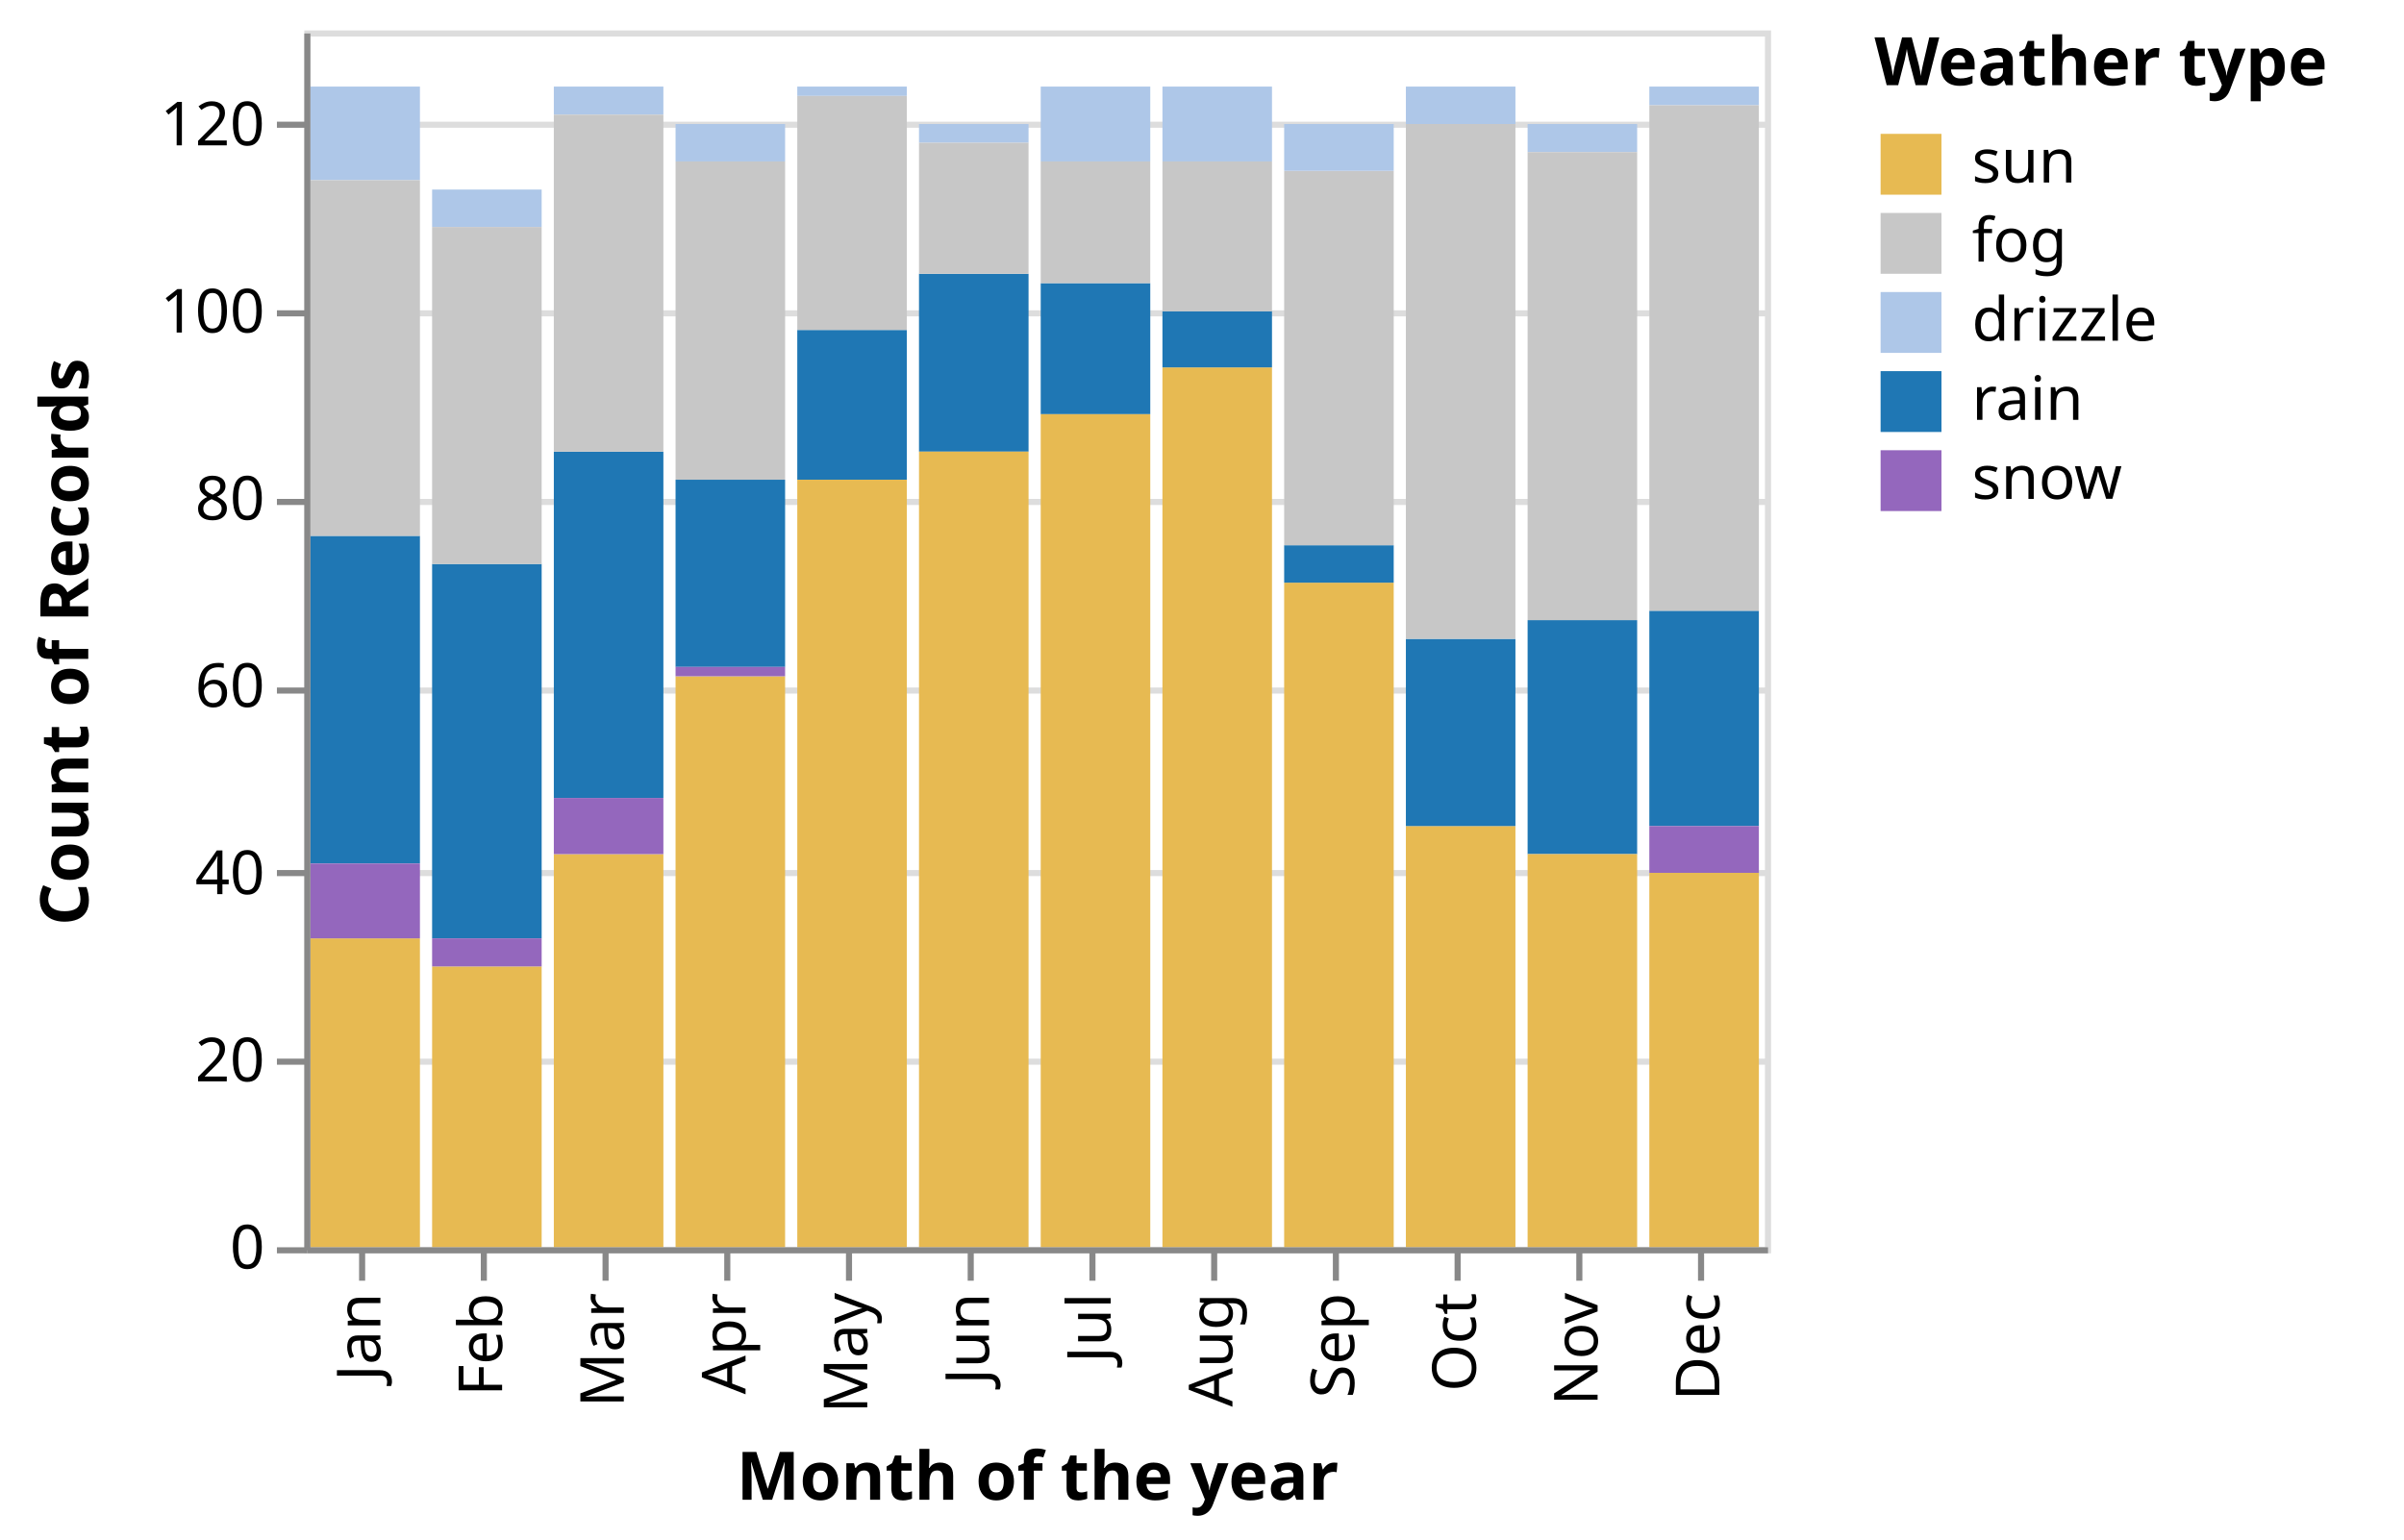
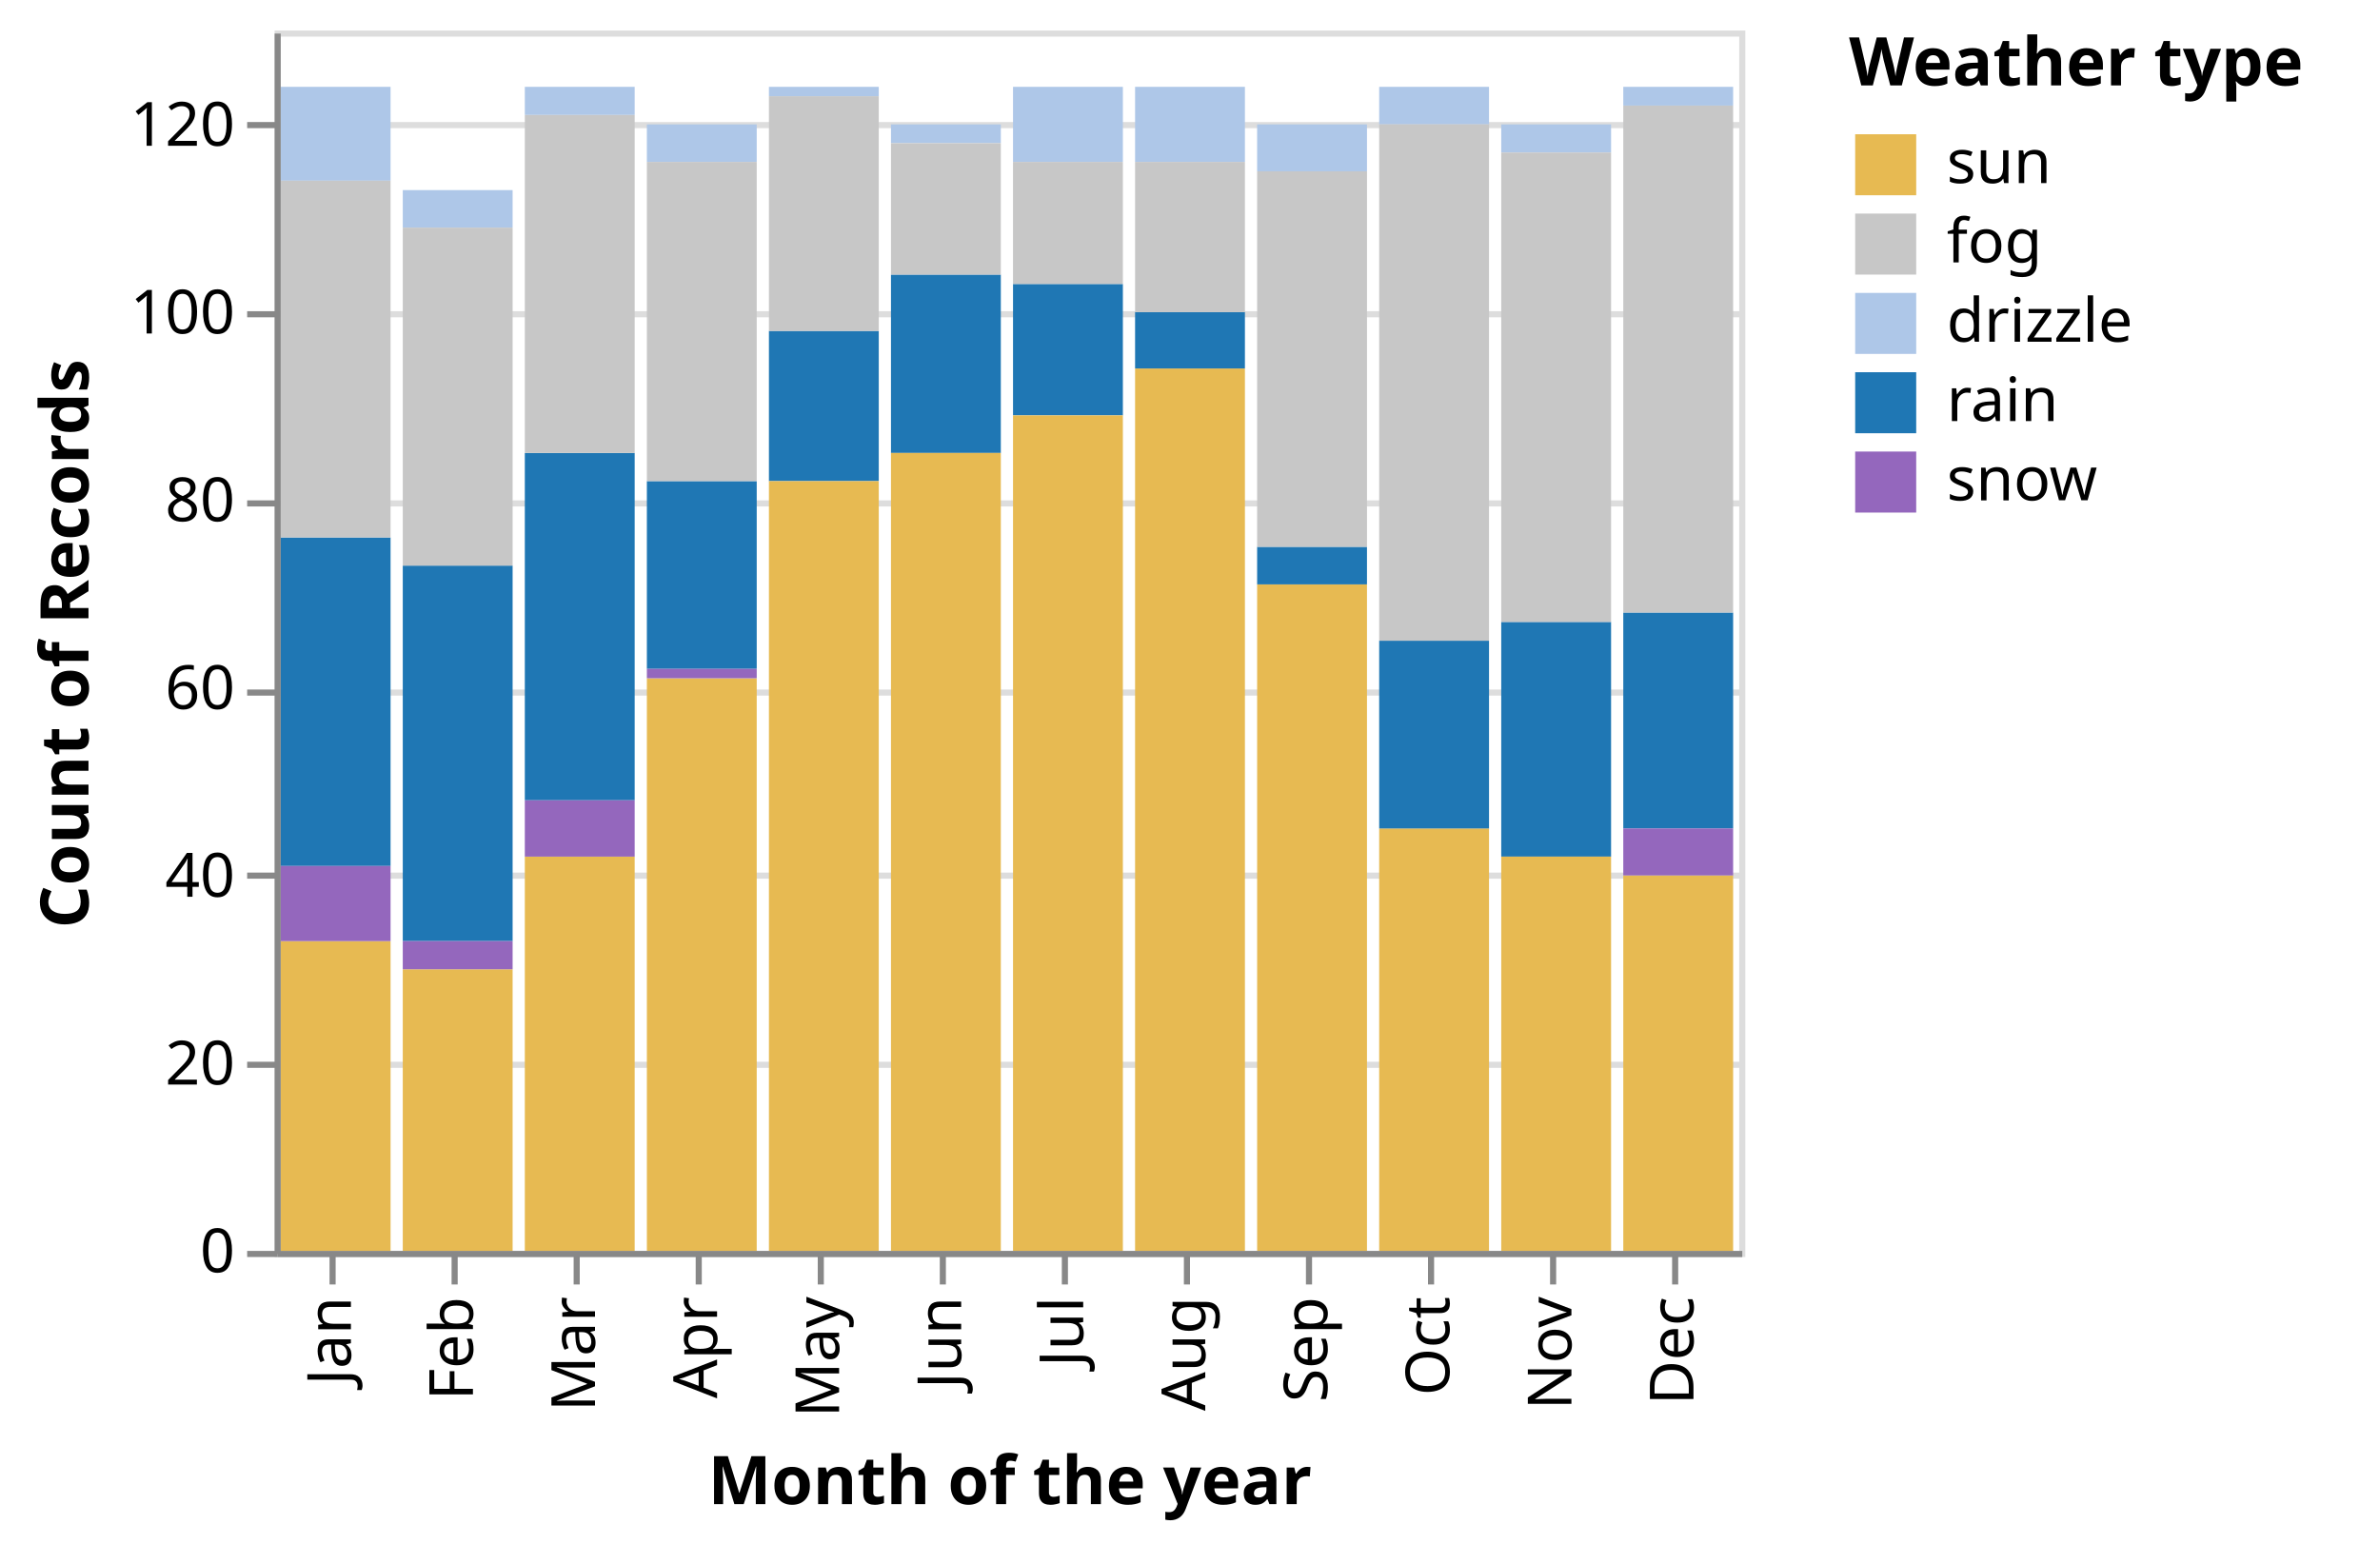
- <svg xmlns="http://www.w3.org/2000/svg" class="marks" width="395" height="253" viewBox="0 0 395 253" version="1.1">
-   <g transform="translate(50,5)">
+ <svg xmlns="http://www.w3.org/2000/svg" class="marks" width="390" height="253" viewBox="0 0 390 253" version="1.1">
+   <g transform="translate(45,5)">
    <g class="mark-group role-frame root">
      <g transform="translate(0,0)">
        <path class="background" d="M0.5,0.5h240v200h-240Z" style="fill: none; stroke: #ddd;" />
        <g>
          <g class="mark-group role-axis">
            <g transform="translate(0.5,0.5)">
              <path class="background" d="M0,0h0v0h0Z" style="pointer-events: none; fill: none;" />
              <g>
                <g class="mark-rule role-axis-grid" style="pointer-events: none;">
                  <line transform="translate(0,200)" x2="240" y2="0" style="fill: none; stroke: #ddd; stroke-width: 1; opacity: 1;" />
                  <line transform="translate(0,169)" x2="240" y2="0" style="fill: none; stroke: #ddd; stroke-width: 1; opacity: 1;" />
                  <line transform="translate(0,138)" x2="240" y2="0" style="fill: none; stroke: #ddd; stroke-width: 1; opacity: 1;" />
                  <line transform="translate(0,108)" x2="240" y2="0" style="fill: none; stroke: #ddd; stroke-width: 1; opacity: 1;" />
                  <line transform="translate(0,77)" x2="240" y2="0" style="fill: none; stroke: #ddd; stroke-width: 1; opacity: 1;" />
                  <line transform="translate(0,46)" x2="240" y2="0" style="fill: none; stroke: #ddd; stroke-width: 1; opacity: 1;" />
                  <line transform="translate(0,15)" x2="240" y2="0" style="fill: none; stroke: #ddd; stroke-width: 1; opacity: 1;" />
                </g>
              </g>
            </g>
          </g>
          <g class="mark-rect role-mark marks">
            <path d="M1,9.231h18v15.385h-18Z" style="fill: #aec7e8;" />
            <path d="M1,83.077h18v53.846h-18Z" style="fill: #1f77b4;" />
            <path d="M1,149.231h18v50.769h-18Z" style="fill: #e7ba52;" />
            <path d="M1,136.923h18v12.308h-18Z" style="fill: #9467bd;" />
            <path d="M21,87.692h18v61.538h-18Z" style="fill: #1f77b4;" />
            <path d="M21,153.846h18v46.154h-18Z" style="fill: #e7ba52;" />
            <path d="M21,26.154h18v6.154h-18Z" style="fill: #aec7e8;" />
            <path d="M21,149.231h18v4.615h-18Z" style="fill: #9467bd;" />
            <path d="M41,135.385h18v64.615h-18Z" style="fill: #e7ba52;" />
            <path d="M41,69.231h18v56.923h-18Z" style="fill: #1f77b4;" />
            <path d="M41,126.154h18v9.231h-18Z" style="fill: #9467bd;" />
            <path d="M41,9.231h18v4.615h-18Z" style="fill: #aec7e8;" />
            <path d="M61,73.846h18v30.769h-18Z" style="fill: #1f77b4;" />
            <path d="M61,106.154h18v93.846h-18Z" style="fill: #e7ba52;" />
            <path d="M61,104.615h18v1.538h-18Z" style="fill: #9467bd;" />
            <path d="M61,15.385h18v6.154h-18Z" style="fill: #aec7e8;" />
            <path d="M81,49.231h18v24.615h-18Z" style="fill: #1f77b4;" />
            <path d="M81,73.846h18v126.154h-18Z" style="fill: #e7ba52;" />
            <path d="M81,9.231h18v1.538h-18Z" style="fill: #aec7e8;" />
            <path d="M101,40h18v29.231h-18Z" style="fill: #1f77b4;" />
            <path d="M101,69.231h18v130.769h-18Z" style="fill: #e7ba52;" />
            <path d="M101,15.385h18v3.077h-18Z" style="fill: #aec7e8;" />
            <path d="M121,41.538h18v21.538h-18Z" style="fill: #1f77b4;" />
            <path d="M121,63.077h18v136.923h-18Z" style="fill: #e7ba52;" />
            <path d="M121,9.231h18v12.308h-18Z" style="fill: #aec7e8;" />
            <path d="M121,21.538h18v20h-18Z" style="fill: #c7c7c7;" />
            <path d="M141,9.231h18v12.308h-18Z" style="fill: #aec7e8;" />
            <path d="M141,55.385h18v144.615h-18Z" style="fill: #e7ba52;" />
            <path d="M141,46.154h18v9.231h-18Z" style="fill: #1f77b4;" />
            <path d="M161,90.769h18v109.231h-18Z" style="fill: #e7ba52;" />
            <path d="M161,84.615h18v6.154h-18Z" style="fill: #1f77b4;" />
            <path d="M161,23.077h18v61.538h-18Z" style="fill: #c7c7c7;" />
            <path d="M161,15.385h18v7.692h-18Z" style="fill: #aec7e8;" />
            <path d="M181,130.769h18v69.231h-18Z" style="fill: #e7ba52;" />
            <path d="M181,9.231h18v6.154h-18Z" style="fill: #aec7e8;" />
            <path d="M181,100h18v30.769h-18Z" style="fill: #1f77b4;" />
            <path d="M201,96.923h18v38.462h-18Z" style="fill: #1f77b4;" />
            <path d="M201,135.385h18v64.615h-18Z" style="fill: #e7ba52;" />
            <path d="M201,15.385h18v4.615h-18Z" style="fill: #aec7e8;" />
            <path d="M201,20h18v76.923h-18Z" style="fill: #c7c7c7;" />
            <path d="M221,95.385h18v35.385h-18Z" style="fill: #1f77b4;" />
            <path d="M221,138.462h18v61.538h-18Z" style="fill: #e7ba52;" />
            <path d="M221,130.769h18v7.692h-18Z" style="fill: #9467bd;" />
            <path d="M221,9.231h18v3.077h-18Z" style="fill: #aec7e8;" />
            <path d="M41,13.846h18v55.385h-18Z" style="fill: #c7c7c7;" />
            <path d="M61,21.538h18v52.308h-18Z" style="fill: #c7c7c7;" />
            <path d="M81,10.769h18v38.462h-18Z" style="fill: #c7c7c7;" />
            <path d="M101,18.462h18v21.538h-18Z" style="fill: #c7c7c7;" />
            <path d="M141,21.538h18v24.615h-18Z" style="fill: #c7c7c7;" />
            <path d="M181,15.385h18v84.615h-18Z" style="fill: #c7c7c7;" />
            <path d="M221,12.308h18v83.077h-18Z" style="fill: #c7c7c7;" />
            <path d="M1,24.615h18v58.462h-18Z" style="fill: #c7c7c7;" />
            <path d="M21,32.308h18v55.385h-18Z" style="fill: #c7c7c7;" />
          </g>
          <g class="mark-group role-legend">
            <g transform="translate(258,0)">
              <path class="background" d="M0,0h82v79h-82Z" style="pointer-events: none; fill: none;" />
              <g>
                <g class="mark-group role-legend-entry">
                  <g transform="translate(0,16)">
                    <path class="background" d="M0,0h0v0h0Z" style="pointer-events: none; fill: none;" />
                    <g>
                      <g class="mark-group role-scope">
                        <g transform="translate(0,0)">
                          <path class="background" d="M0,0h48v11h-48Z" style="pointer-events: none; fill: none; opacity: 1;" />
                          <g>
                            <g class="mark-symbol role-legend-symbol" style="pointer-events: none;">
                              <path transform="translate(6,6)" d="M-5,-5h10v10h-10Z" style="fill: #e7ba52; stroke-width: 1.5; opacity: 1;" />
                            </g>
                            <g class="mark-text role-legend-label" style="pointer-events: none;">
                              <text text-anchor="start" transform="translate(16,9)" style="font-family: sans-serif; font-size: 10px; fill: #000; opacity: 1;">sun</text>
                            </g>
                          </g>
                        </g>
                        <g transform="translate(0,13)">
                          <path class="background" d="M0,0h48v11h-48Z" style="pointer-events: none; fill: none; opacity: 1;" />
                          <g>
                            <g class="mark-symbol role-legend-symbol" style="pointer-events: none;">
                              <path transform="translate(6,6)" d="M-5,-5h10v10h-10Z" style="fill: #c7c7c7; stroke-width: 1.5; opacity: 1;" />
                            </g>
                            <g class="mark-text role-legend-label" style="pointer-events: none;">
                              <text text-anchor="start" transform="translate(16,9)" style="font-family: sans-serif; font-size: 10px; fill: #000; opacity: 1;">fog</text>
                            </g>
                          </g>
                        </g>
                        <g transform="translate(0,26)">
                          <path class="background" d="M0,0h48v11h-48Z" style="pointer-events: none; fill: none; opacity: 1;" />
                          <g>
                            <g class="mark-symbol role-legend-symbol" style="pointer-events: none;">
                              <path transform="translate(6,6)" d="M-5,-5h10v10h-10Z" style="fill: #aec7e8; stroke-width: 1.5; opacity: 1;" />
                            </g>
                            <g class="mark-text role-legend-label" style="pointer-events: none;">
                              <text text-anchor="start" transform="translate(16,9)" style="font-family: sans-serif; font-size: 10px; fill: #000; opacity: 1;">drizzle</text>
                            </g>
                          </g>
                        </g>
                        <g transform="translate(0,39)">
                          <path class="background" d="M0,0h48v11h-48Z" style="pointer-events: none; fill: none; opacity: 1;" />
                          <g>
                            <g class="mark-symbol role-legend-symbol" style="pointer-events: none;">
                              <path transform="translate(6,6)" d="M-5,-5h10v10h-10Z" style="fill: #1f77b4; stroke-width: 1.5; opacity: 1;" />
                            </g>
                            <g class="mark-text role-legend-label" style="pointer-events: none;">
                              <text text-anchor="start" transform="translate(16,9)" style="font-family: sans-serif; font-size: 10px; fill: #000; opacity: 1;">rain</text>
                            </g>
                          </g>
                        </g>
                        <g transform="translate(0,52)">
                          <path class="background" d="M0,0h48v11h-48Z" style="pointer-events: none; fill: none; opacity: 1;" />
                          <g>
                            <g class="mark-symbol role-legend-symbol" style="pointer-events: none;">
                              <path transform="translate(6,6)" d="M-5,-5h10v10h-10Z" style="fill: #9467bd; stroke-width: 1.5; opacity: 1;" />
                            </g>
                            <g class="mark-text role-legend-label" style="pointer-events: none;">
                              <text text-anchor="start" transform="translate(16,9)" style="font-family: sans-serif; font-size: 10px; fill: #000; opacity: 1;">snow</text>
                            </g>
                          </g>
                        </g>
                      </g>
                    </g>
                  </g>
                </g>
                <g class="mark-text role-legend-title" style="pointer-events: none;">
                  <text text-anchor="start" transform="translate(0,9)" style="font-family: sans-serif; font-size: 11px; font-weight: bold; fill: #000; opacity: 1;">Weather type</text>
                </g>
              </g>
            </g>
          </g>
          <g class="mark-group role-axis">
            <g transform="translate(0.5,200.5)">
              <path class="background" d="M0,0h0v0h0Z" style="pointer-events: none; fill: none;" />
              <g>
                <g class="mark-rule role-axis-tick" style="pointer-events: none;">
                  <line transform="translate(9,0)" x2="0" y2="5" style="fill: none; stroke: #888; stroke-width: 1; opacity: 1;" />
                  <line transform="translate(29,0)" x2="0" y2="5" style="fill: none; stroke: #888; stroke-width: 1; opacity: 1;" />
                  <line transform="translate(49,0)" x2="0" y2="5" style="fill: none; stroke: #888; stroke-width: 1; opacity: 1;" />
                  <line transform="translate(69,0)" x2="0" y2="5" style="fill: none; stroke: #888; stroke-width: 1; opacity: 1;" />
                  <line transform="translate(89,0)" x2="0" y2="5" style="fill: none; stroke: #888; stroke-width: 1; opacity: 1;" />
                  <line transform="translate(109,0)" x2="0" y2="5" style="fill: none; stroke: #888; stroke-width: 1; opacity: 1;" />
                  <line transform="translate(129,0)" x2="0" y2="5" style="fill: none; stroke: #888; stroke-width: 1; opacity: 1;" />
                  <line transform="translate(149,0)" x2="0" y2="5" style="fill: none; stroke: #888; stroke-width: 1; opacity: 1;" />
                  <line transform="translate(169,0)" x2="0" y2="5" style="fill: none; stroke: #888; stroke-width: 1; opacity: 1;" />
                  <line transform="translate(189,0)" x2="0" y2="5" style="fill: none; stroke: #888; stroke-width: 1; opacity: 1;" />
                  <line transform="translate(209,0)" x2="0" y2="5" style="fill: none; stroke: #888; stroke-width: 1; opacity: 1;" />
                  <line transform="translate(229,0)" x2="0" y2="5" style="fill: none; stroke: #888; stroke-width: 1; opacity: 1;" />
                </g>
                <g class="mark-text role-axis-label" style="pointer-events: none;">
                  <text text-anchor="end" transform="translate(9,7) rotate(270) translate(0,3)" style="font-family: sans-serif; font-size: 10px; fill: #000; opacity: 1;">Jan</text>
                  <text text-anchor="end" transform="translate(29,7) rotate(270) translate(0,3)" style="font-family: sans-serif; font-size: 10px; fill: #000; opacity: 1;">Feb</text>
                  <text text-anchor="end" transform="translate(49,7) rotate(270) translate(0,3)" style="font-family: sans-serif; font-size: 10px; fill: #000; opacity: 1;">Mar</text>
                  <text text-anchor="end" transform="translate(69,7) rotate(270) translate(0,3)" style="font-family: sans-serif; font-size: 10px; fill: #000; opacity: 1;">Apr</text>
                  <text text-anchor="end" transform="translate(89,7) rotate(270) translate(0,3)" style="font-family: sans-serif; font-size: 10px; fill: #000; opacity: 1;">May</text>
                  <text text-anchor="end" transform="translate(109,7) rotate(270) translate(0,3)" style="font-family: sans-serif; font-size: 10px; fill: #000; opacity: 1;">Jun</text>
                  <text text-anchor="end" transform="translate(129,7) rotate(270) translate(0,3)" style="font-family: sans-serif; font-size: 10px; fill: #000; opacity: 1;">Jul</text>
                  <text text-anchor="end" transform="translate(149,7) rotate(270) translate(0,3)" style="font-family: sans-serif; font-size: 10px; fill: #000; opacity: 1;">Aug</text>
                  <text text-anchor="end" transform="translate(169,7) rotate(270) translate(0,3)" style="font-family: sans-serif; font-size: 10px; fill: #000; opacity: 1;">Sep</text>
                  <text text-anchor="end" transform="translate(189,7) rotate(270) translate(0,3)" style="font-family: sans-serif; font-size: 10px; fill: #000; opacity: 1;">Oct</text>
                  <text text-anchor="end" transform="translate(209,7) rotate(270) translate(0,3)" style="font-family: sans-serif; font-size: 10px; fill: #000; opacity: 1;">Nov</text>
                  <text text-anchor="end" transform="translate(229,7) rotate(270) translate(0,3)" style="font-family: sans-serif; font-size: 10px; fill: #000; opacity: 1;">Dec</text>
                </g>
                <g class="mark-rule role-axis-domain" style="pointer-events: none;">
                  <line transform="translate(0,0)" x2="240" y2="0" style="fill: none; stroke: #888; stroke-width: 1; opacity: 1;" />
                </g>
                <g class="mark-text role-axis-title" style="pointer-events: none;">
                  <text text-anchor="middle" transform="translate(120,41)" style="font-family: sans-serif; font-size: 11px; font-weight: bold; fill: #000; opacity: 1;">Month of the year</text>
                </g>
              </g>
            </g>
          </g>
          <g class="mark-group role-axis">
            <g transform="translate(0.5,0.5)">
              <path class="background" d="M0,0h0v0h0Z" style="pointer-events: none; fill: none;" />
              <g>
                <g class="mark-rule role-axis-tick" style="pointer-events: none;">
                  <line transform="translate(0,200)" x2="-5" y2="0" style="fill: none; stroke: #888; stroke-width: 1; opacity: 1;" />
                  <line transform="translate(0,169)" x2="-5" y2="0" style="fill: none; stroke: #888; stroke-width: 1; opacity: 1;" />
                  <line transform="translate(0,138)" x2="-5" y2="0" style="fill: none; stroke: #888; stroke-width: 1; opacity: 1;" />
                  <line transform="translate(0,108)" x2="-5" y2="0" style="fill: none; stroke: #888; stroke-width: 1; opacity: 1;" />
                  <line transform="translate(0,77)" x2="-5" y2="0" style="fill: none; stroke: #888; stroke-width: 1; opacity: 1;" />
                  <line transform="translate(0,46)" x2="-5" y2="0" style="fill: none; stroke: #888; stroke-width: 1; opacity: 1;" />
                  <line transform="translate(0,15)" x2="-5" y2="0" style="fill: none; stroke: #888; stroke-width: 1; opacity: 1;" />
                </g>
                <g class="mark-text role-axis-label" style="pointer-events: none;">
                  <text text-anchor="end" transform="translate(-7,203)" style="font-family: sans-serif; font-size: 10px; fill: #000; opacity: 1;">0</text>
                  <text text-anchor="end" transform="translate(-7,172.2308)" style="font-family: sans-serif; font-size: 10px; fill: #000; opacity: 1;">20</text>
                  <text text-anchor="end" transform="translate(-7,141.4615)" style="font-family: sans-serif; font-size: 10px; fill: #000; opacity: 1;">40</text>
                  <text text-anchor="end" transform="translate(-7,110.6923)" style="font-family: sans-serif; font-size: 10px; fill: #000; opacity: 1;">60</text>
                  <text text-anchor="end" transform="translate(-7,79.92308)" style="font-family: sans-serif; font-size: 10px; fill: #000; opacity: 1;">80</text>
                  <text text-anchor="end" transform="translate(-7,49.15385)" style="font-family: sans-serif; font-size: 10px; fill: #000; opacity: 1;">100</text>
                  <text text-anchor="end" transform="translate(-7,18.38462)" style="font-family: sans-serif; font-size: 10px; fill: #000; opacity: 1;">120</text>
                </g>
                <g class="mark-rule role-axis-domain" style="pointer-events: none;">
                  <line transform="translate(0,200)" x2="0" y2="-200" style="fill: none; stroke: #888; stroke-width: 1; opacity: 1;" />
                </g>
                <g class="mark-text role-axis-title" style="pointer-events: none;">
-                   <text text-anchor="middle" transform="translate(-34,100) rotate(-90) translate(0,-2)" style="font-family: sans-serif; font-size: 11px; font-weight: bold; fill: #000; opacity: 1;">Count of Records</text>
+                   <text text-anchor="middle" transform="translate(-29,100) rotate(-90) translate(0,-2)" style="font-family: sans-serif; font-size: 11px; font-weight: bold; fill: #000; opacity: 1;">Count of Records</text>
                </g>
              </g>
            </g>
          </g>
        </g>
      </g>
    </g>
  </g>
</svg>
